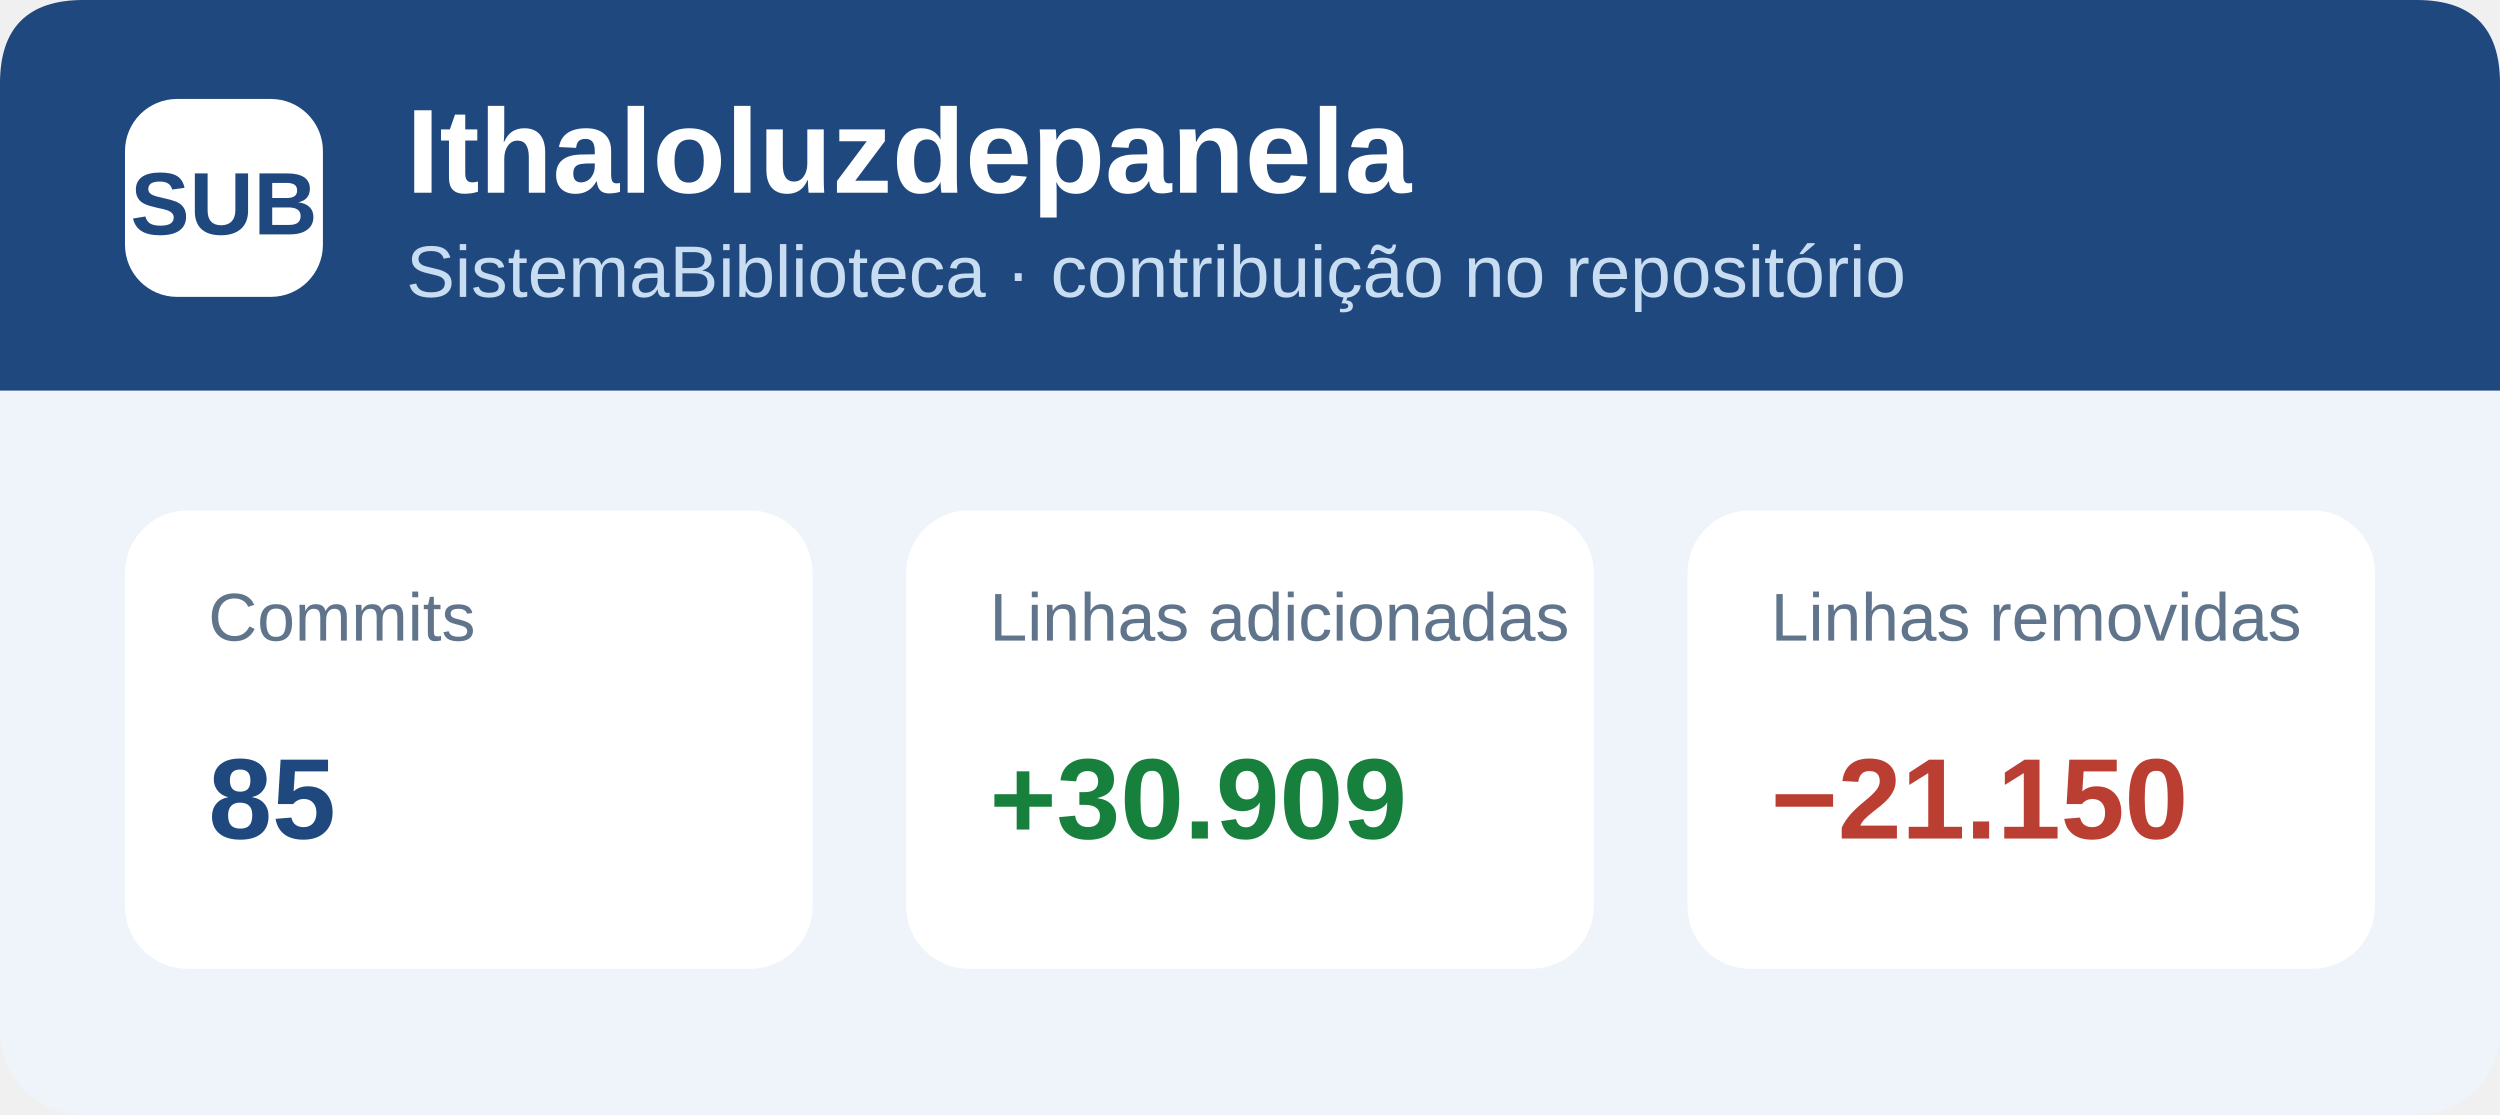
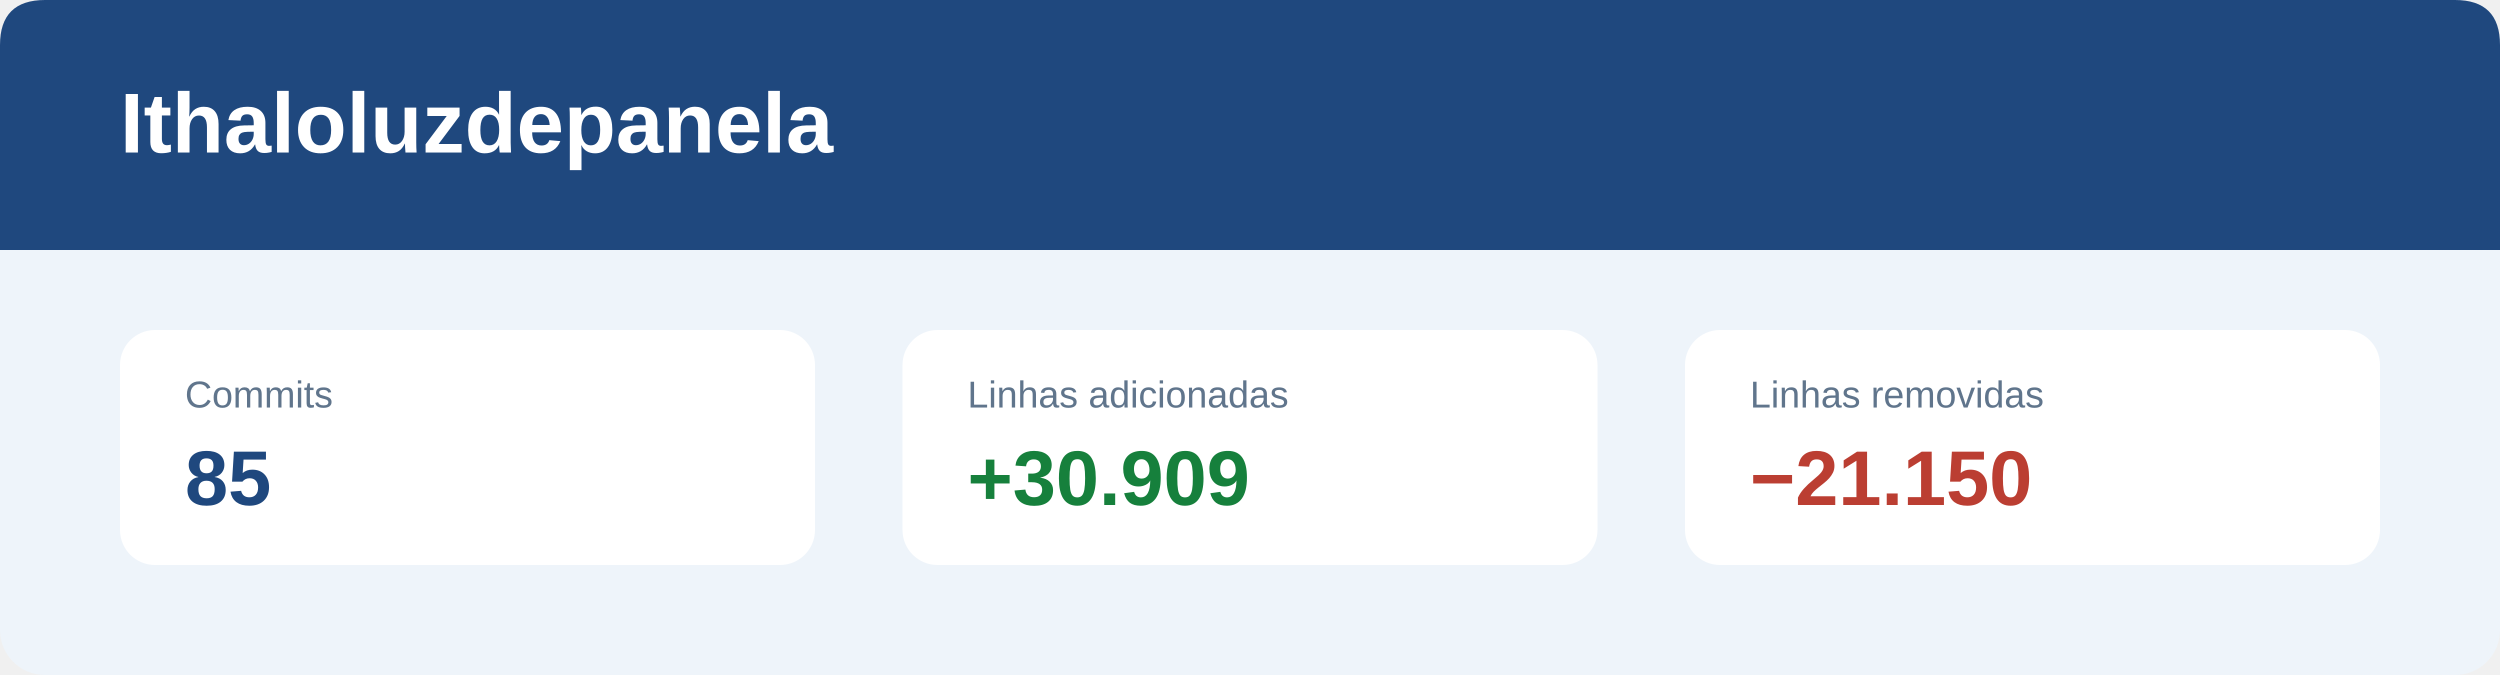
- <svg xmlns="http://www.w3.org/2000/svg" width="480" height="214" viewBox="0 0 480 214" role="img" aria-labelledby="title desc">
+ <svg xmlns="http://www.w3.org/2000/svg" width="1000" height="270" viewBox="0 0 1000 270" role="img" aria-labelledby="title desc">
  <style>
-     .handle { font: 700 23px 'Segoe UI', Arial, sans-serif; fill: #ffffff; }
-     .project { font: 14px 'Segoe UI', Arial, sans-serif; fill: #c9ddf2; }
-     .label { font: 13px 'Segoe UI', Arial, sans-serif; fill: #60758c; }
-     .value { font: 700 22px 'Segoe UI', Arial, sans-serif; }
+     .handle { font: 700 34px 'Segoe UI', Arial, sans-serif; fill: #ffffff; }
+     .label { font: 15px 'Segoe UI', Arial, sans-serif; fill: #60758c; }
+     .value { font: 700 31px 'Segoe UI', Arial, sans-serif; }
  </style>
-   <rect width="480" height="214" rx="16" fill="#eef4fa" />
-   <path d="M0 16Q0 0 16 0H464Q480 0 480 16V75H0Z" fill="#1f487e" />
-   <rect x="24" y="19" width="38" height="38" rx="10" fill="#ffffff" />
-   <text x="43" y="45" text-anchor="middle" font-family="Segoe UI, Arial, sans-serif" font-size="17" font-weight="700" fill="#1f487e">SUB</text>
-   <text x="78" y="37" class="handle">Ithaloluzdepanela</text>
-   <text x="78" y="57" class="project">SistemaBiblioteca · contribuição no repositório</text>
-   <rect x="24" y="98" width="132" height="88" rx="12" fill="#ffffff" />
-   <rect x="174" y="98" width="132" height="88" rx="12" fill="#ffffff" />
-   <rect x="324" y="98" width="132" height="88" rx="12" fill="#ffffff" />
-   <text x="40" y="123" class="label">Commits</text>
-   <text x="40" y="161" class="value" fill="#1f487e">85</text>
-   <text x="190" y="123" class="label">Linhas adicionadas</text>
-   <text x="190" y="161" class="value" fill="#16803c">+30.909</text>
-   <text x="340" y="123" class="label">Linhas removidas</text>
-   <text x="340" y="161" class="value" fill="#bb3e32">−21.150</text>
+   <rect width="1000" height="270" rx="18" fill="#eef4fa" />
+   <path d="M0 18Q0 0 18 0H982Q1000 0 1000 18V100H0Z" fill="#1f487e" />
+   <text x="48" y="61" class="handle">Ithaloluzdepanela</text>
+   <rect x="48" y="132" width="278" height="94" rx="14" fill="#ffffff" />
+   <rect x="361" y="132" width="278" height="94" rx="14" fill="#ffffff" />
+   <rect x="674" y="132" width="278" height="94" rx="14" fill="#ffffff" />
+   <text x="74" y="163" class="label">Commits</text>
+   <text x="74" y="202" class="value" fill="#1f487e">85</text>
+   <text x="387" y="163" class="label">Linhas adicionadas</text>
+   <text x="387" y="202" class="value" fill="#16803c">+30.909</text>
+   <text x="700" y="163" class="label">Linhas removidas</text>
+   <text x="700" y="202" class="value" fill="#bb3e32">−21.150</text>
</svg>
